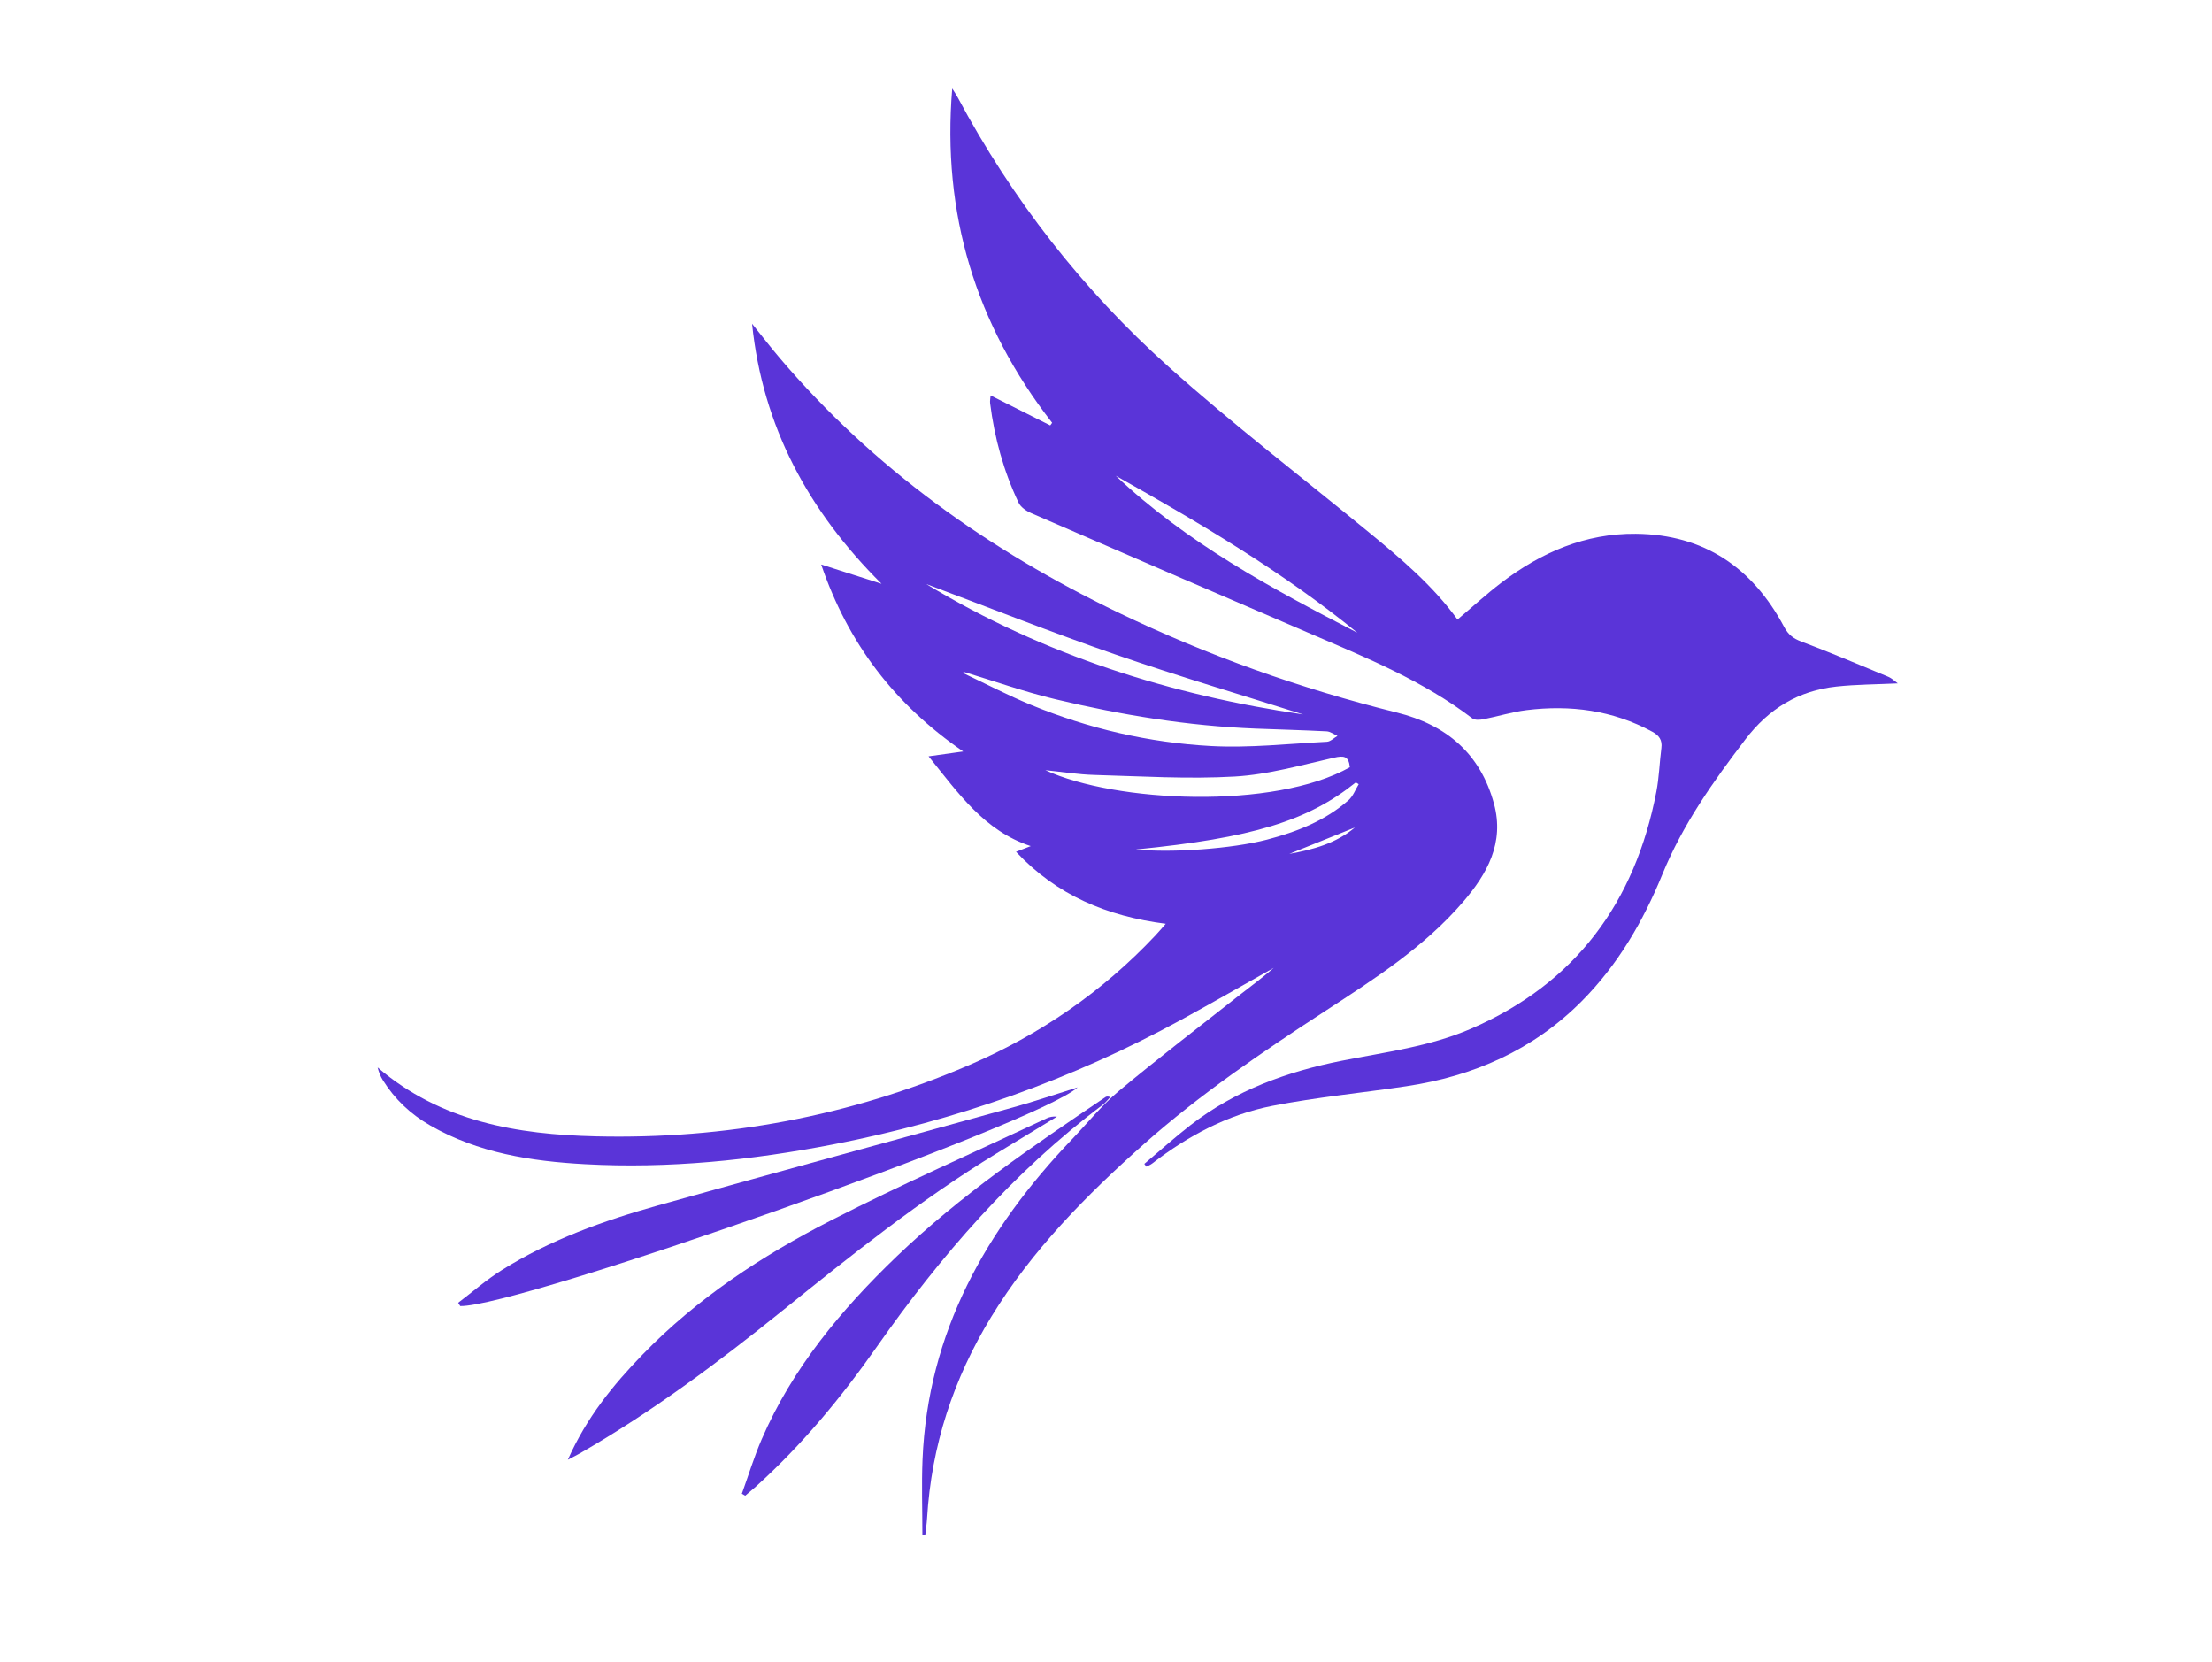
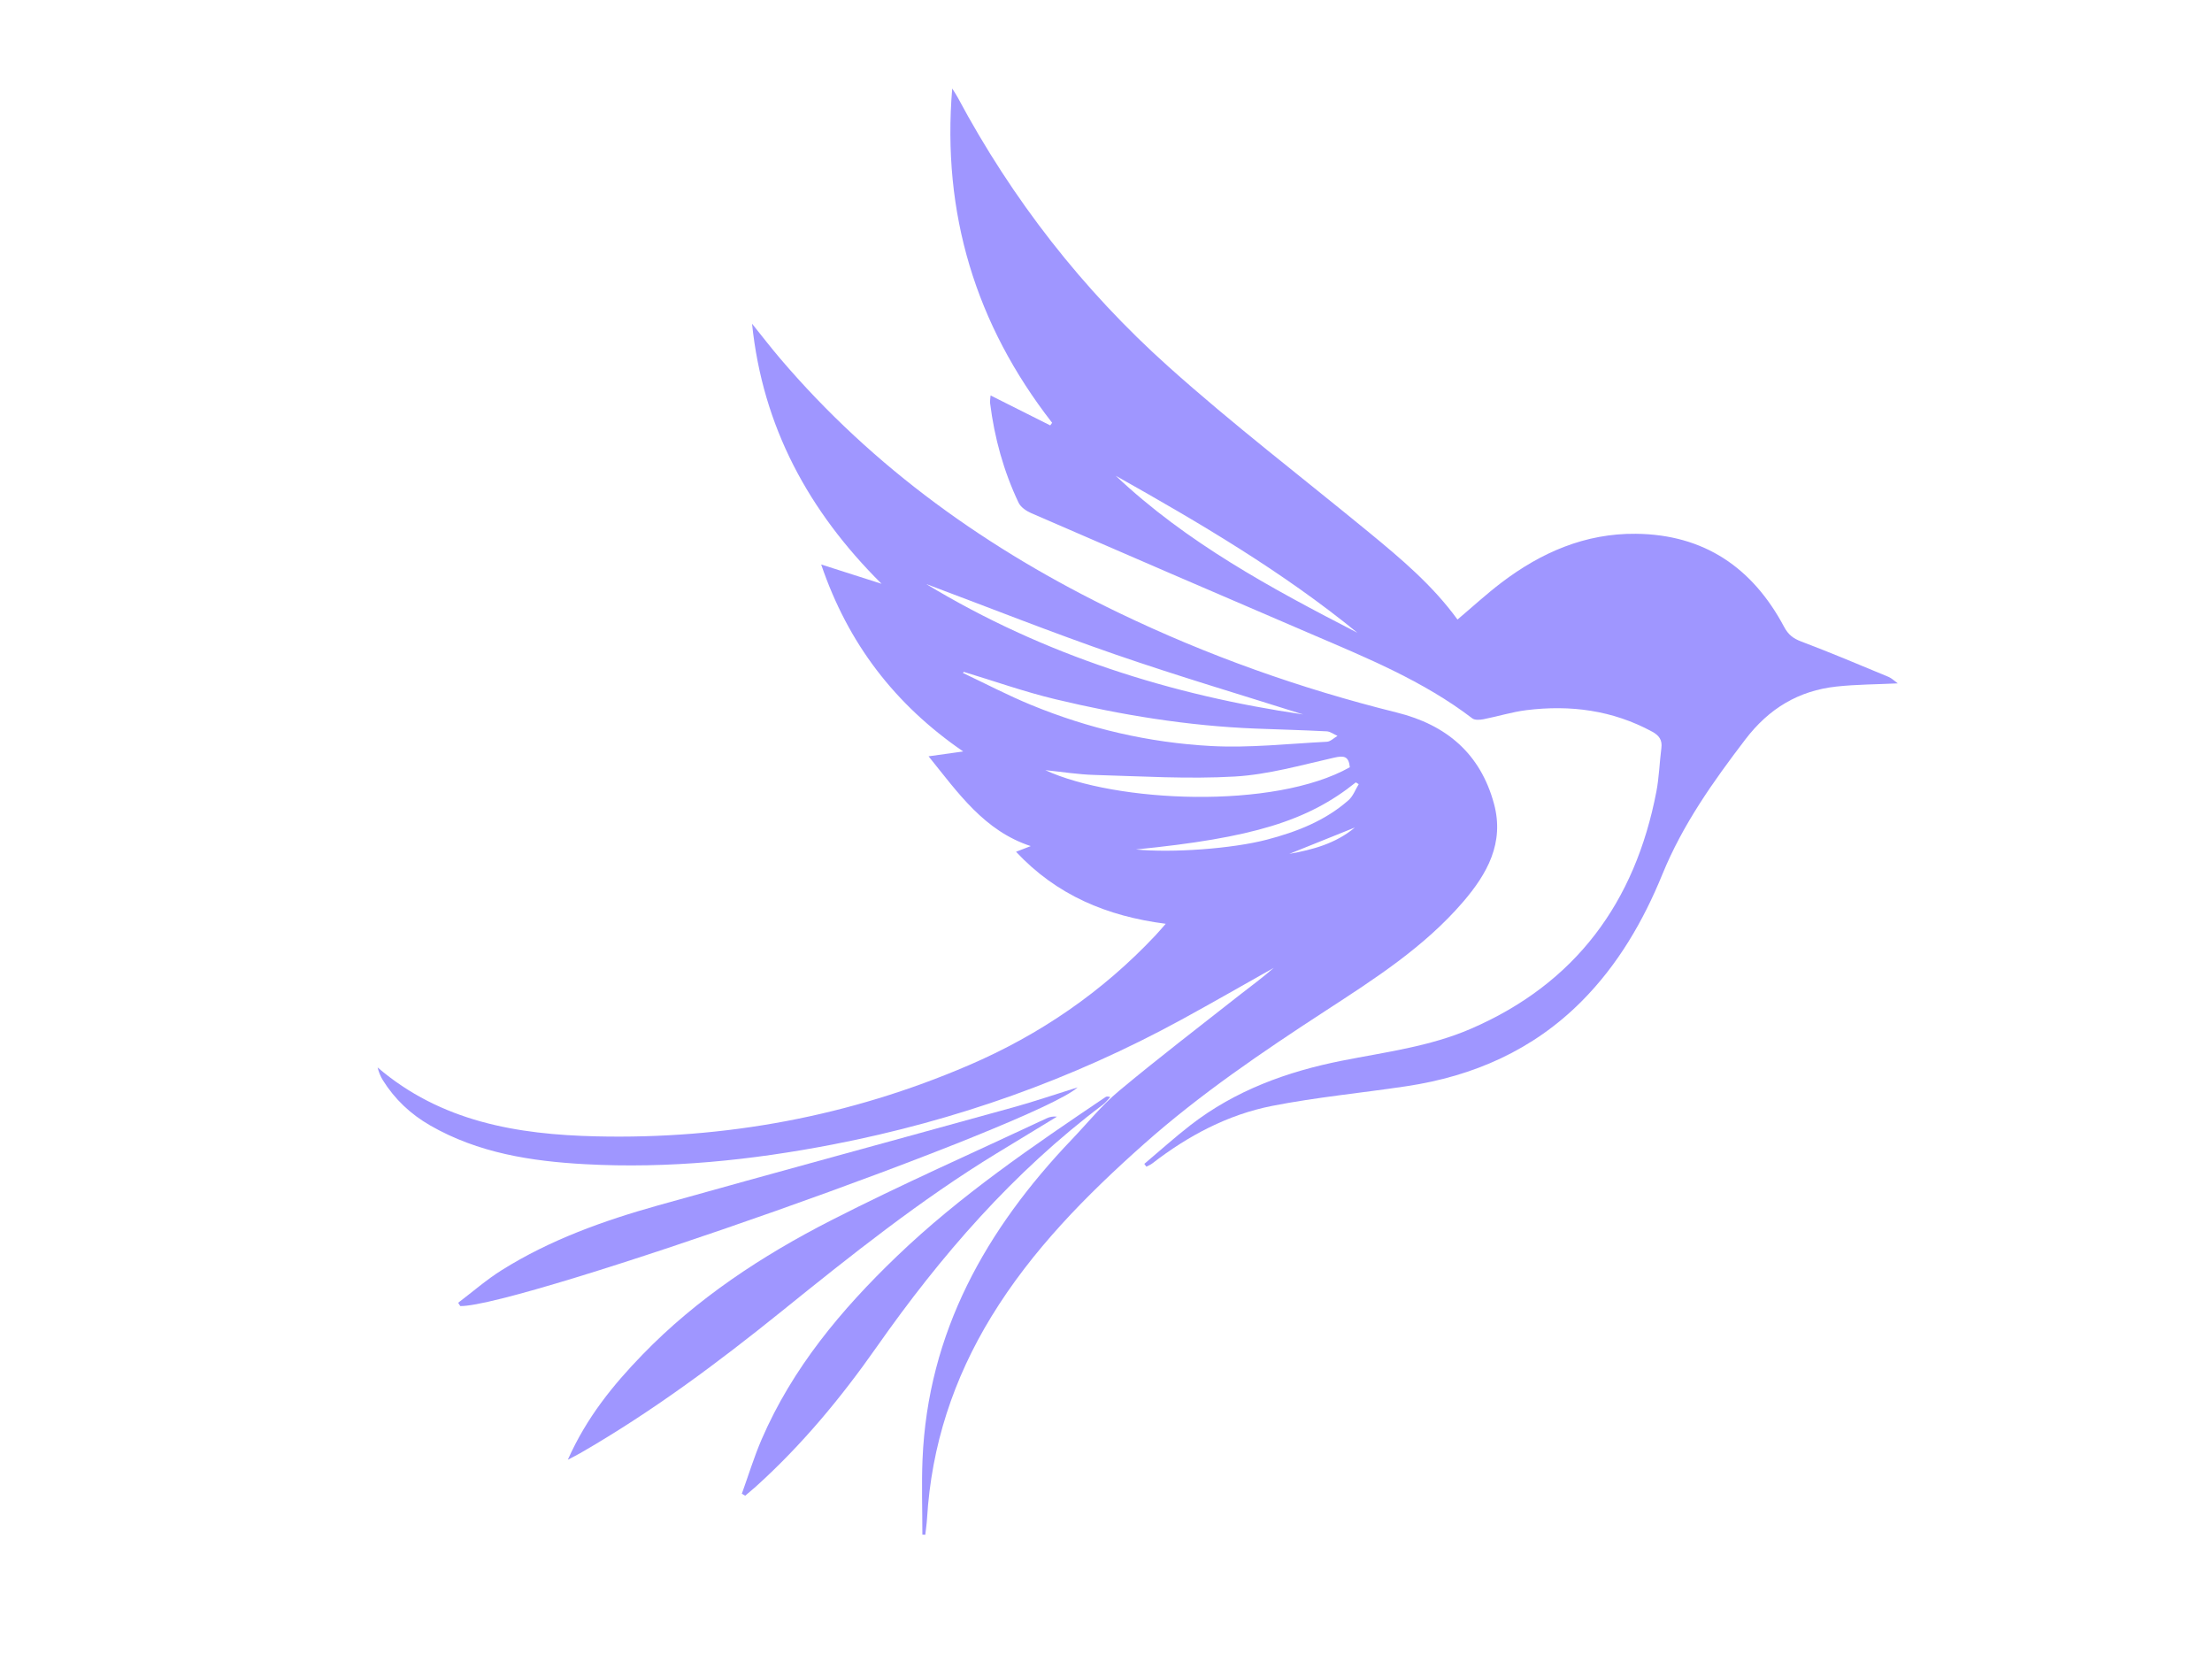
- <svg xmlns="http://www.w3.org/2000/svg" fill="#5a34d8" preserveAspectRatio="xMidYMid" viewBox="0 0 800 600.7">
+ <svg xmlns="http://www.w3.org/2000/svg" fill="#9f96ff" preserveAspectRatio="xMidYMid" viewBox="0 0 800 600.7">
  <path d="M333.59,554.88c0-9.03-.32-18.07,.05-27.08,1.91-46.12,23.01-83.36,54.1-115.89,5.59-5.85,10.73-12.26,16.91-17.41,14.15-11.8,28.79-23.01,43.28-34.41,4.25-3.34,8.64-6.52,12.72-10.11-11.12,6.25-22.18,12.61-33.37,18.72-39.62,21.61-81.64,36.52-125.93,45.1-29.65,5.74-59.56,8.81-89.73,7.16-19.46-1.06-38.7-4.03-56.07-14.03-7.05-4.06-12.79-9.46-17.09-16.35-.87-1.39-1.48-2.95-1.9-4.61,22.89,19.61,50.48,24.25,78.96,24.92,46.72,1.11,91.85-7.24,134.87-25.72,25.64-11.01,48.31-26.53,67.49-46.94,1.08-1.15,2.1-2.36,3.73-4.2-21.32-2.74-39.47-10.35-54.15-26.04,2.15-.83,3.73-1.44,5.32-2.05-16.8-5.52-26.13-19.06-36.95-32.47,4.65-.65,8.18-1.14,12.52-1.75-24.84-17.06-41.69-39.16-51.36-67.61,7.8,2.49,14.82,4.74,21.84,6.98-26.37-26.19-43.01-56.78-46.84-94.04,3.36,4.18,6.63,8.43,10.1,12.51,33.86,39.77,75.43,69.31,122.24,91.88,32.36,15.6,66.03,27.56,100.87,36.21,17.94,4.46,30.21,14.86,35.12,32.98,3.82,14.11-2.42,25.3-11.19,35.5-14.05,16.33-31.98,27.81-49.79,39.4-22.76,14.82-45.22,30.04-65.58,48.11-20.92,18.58-40.51,38.38-55.23,62.45-13.7,22.4-21.68,46.65-23.25,72.94-.12,1.98-.42,3.95-.64,5.93l-1.04-.07Zm14.95-311.94l-.27,.4c8.19,3.87,16.23,8.09,24.59,11.53,20.85,8.59,42.69,13.67,65.13,14.88,13.9,.75,27.93-.83,41.89-1.54,1.31-.07,2.56-1.38,3.84-2.12-1.3-.57-2.59-1.58-3.92-1.65-8.54-.44-17.1-.66-25.65-.99-24.52-.96-48.64-4.91-72.44-10.61-11.2-2.68-22.12-6.56-33.16-9.9Zm139.65,34.49c-.41-4.09-2.18-4.26-5.73-3.46-11.87,2.68-23.8,6.11-35.85,6.81-16.86,.98-33.86-.1-50.79-.57-5.85-.16-11.68-1.11-17.77-1.73,25.34,11.71,82.69,14.4,110.15-1.06Zm-16.9-19.1c-21.53-6.83-44.91-13.74-67.93-21.69-22.95-7.93-45.54-16.91-68.38-25.46,42.66,25.84,89.14,40.28,136.31,47.15Zm-60.47,48.83c13.06,1.28,34.74-.25,47.37-3.55,10.76-2.82,21.05-6.8,29.53-14.28,1.65-1.45,2.47-3.83,3.68-5.78l-1.05-.65c-17.38,13.96-37.45,20.08-79.53,24.26Zm55.48,1.59c8.43-1.5,16.81-3.74,23.7-9.53-7.9,3.18-15.8,6.36-23.7,9.53Z" />
  <path d="M413.86,420.84c5.56-4.68,10.96-9.56,16.7-14.01,16.21-12.56,34.91-19.36,54.81-23.3,15.72-3.12,31.75-5.1,46.63-11.55,37.86-16.4,59.34-45.71,67.04-85.69,1-5.19,1.14-10.54,1.82-15.79,.38-2.92-.82-4.58-3.35-5.95-14.29-7.75-29.57-9.73-45.44-7.77-5.23,.65-10.34,2.27-15.53,3.28-1.31,.25-3.14,.39-4.05-.3-17.78-13.58-38.28-21.92-58.59-30.64-33.7-14.46-67.37-28.99-101-43.6-1.75-.76-3.75-2.14-4.52-3.76-5.41-11.39-8.72-23.43-10.29-35.93-.11-.85,.09-1.73,.17-2.84,7.32,3.67,14.45,7.25,21.57,10.83l.69-.94c-27.69-35.55-39.9-75.75-36.14-120.87,.65,1.05,1.37,2.06,1.95,3.15,19.75,36.96,45.23,69.63,76.34,97.49,23.28,20.85,48.16,39.9,72.33,59.76,11.64,9.56,23.16,19.25,32.12,31.61,5.41-4.57,10.49-9.25,15.96-13.4,14.33-10.87,30.24-17.8,48.56-17.61,24.67,.25,42.2,12.24,53.59,33.63,1.54,2.89,3.31,4.23,6.26,5.34,10.58,4,21,8.4,31.45,12.74,1.25,.52,2.28,1.57,3.42,2.38-7.61,.37-14.95,.36-22.21,1.15-13.69,1.5-24.37,7.92-32.9,19.09-11.68,15.3-22.68,30.8-30.02,48.78-6.95,17.03-16.15,32.83-29.28,46-17.52,17.57-39.05,27.02-63.32,30.65-16.15,2.42-32.46,3.96-48.46,7.09-16.11,3.16-30.47,10.8-43.48,20.86-.62,.48-1.39,.76-2.09,1.13l-.75-1.01Zm-10.33-248.81c25.66,24.25,56.36,40.77,87.4,56.77-27.07-22.09-57.05-39.71-87.4-56.77Z" />
  <path d="M205.37,527.81c6.79-15.29,16.37-27.02,26.99-37.98,19.76-20.39,43.22-35.79,68.25-48.58,25.56-13.06,51.88-24.65,77.88-36.86,1.12-.53,2.36-.79,3.77-.62-7.25,4.41-14.51,8.8-21.75,13.23-27.53,16.8-52.66,36.85-77.7,57.05-23.21,18.72-47.09,36.51-72.99,51.41-1.1,.64-2.25,1.2-4.45,2.36Z" />
  <path d="M165.7,471.07c5.23-3.96,10.2-8.32,15.74-11.79,17.51-10.98,36.81-17.89,56.56-23.42,42.79-11.99,85.67-23.61,128.5-35.47,7.61-2.11,15.1-4.67,23.24-7.21-14.52,13.28-201.9,79.4-223.28,79.08l-.75-1.18Z" />
  <path d="M268.3,540.11c2.37-6.57,4.4-13.28,7.17-19.68,11.15-25.79,28.76-46.85,48.82-66.11,23-22.08,49.23-39.9,75.53-57.63,.34-.23,.79-.31,1.73,0-.89,.93-1.67,1.99-2.69,2.76-32.43,24.4-58.63,54.56-81.81,87.62-12.81,18.26-27.02,35.43-43.65,50.43-1.27,1.14-2.6,2.21-3.89,3.32-.4-.23-.81-.47-1.21-.7Z" />
</svg>
